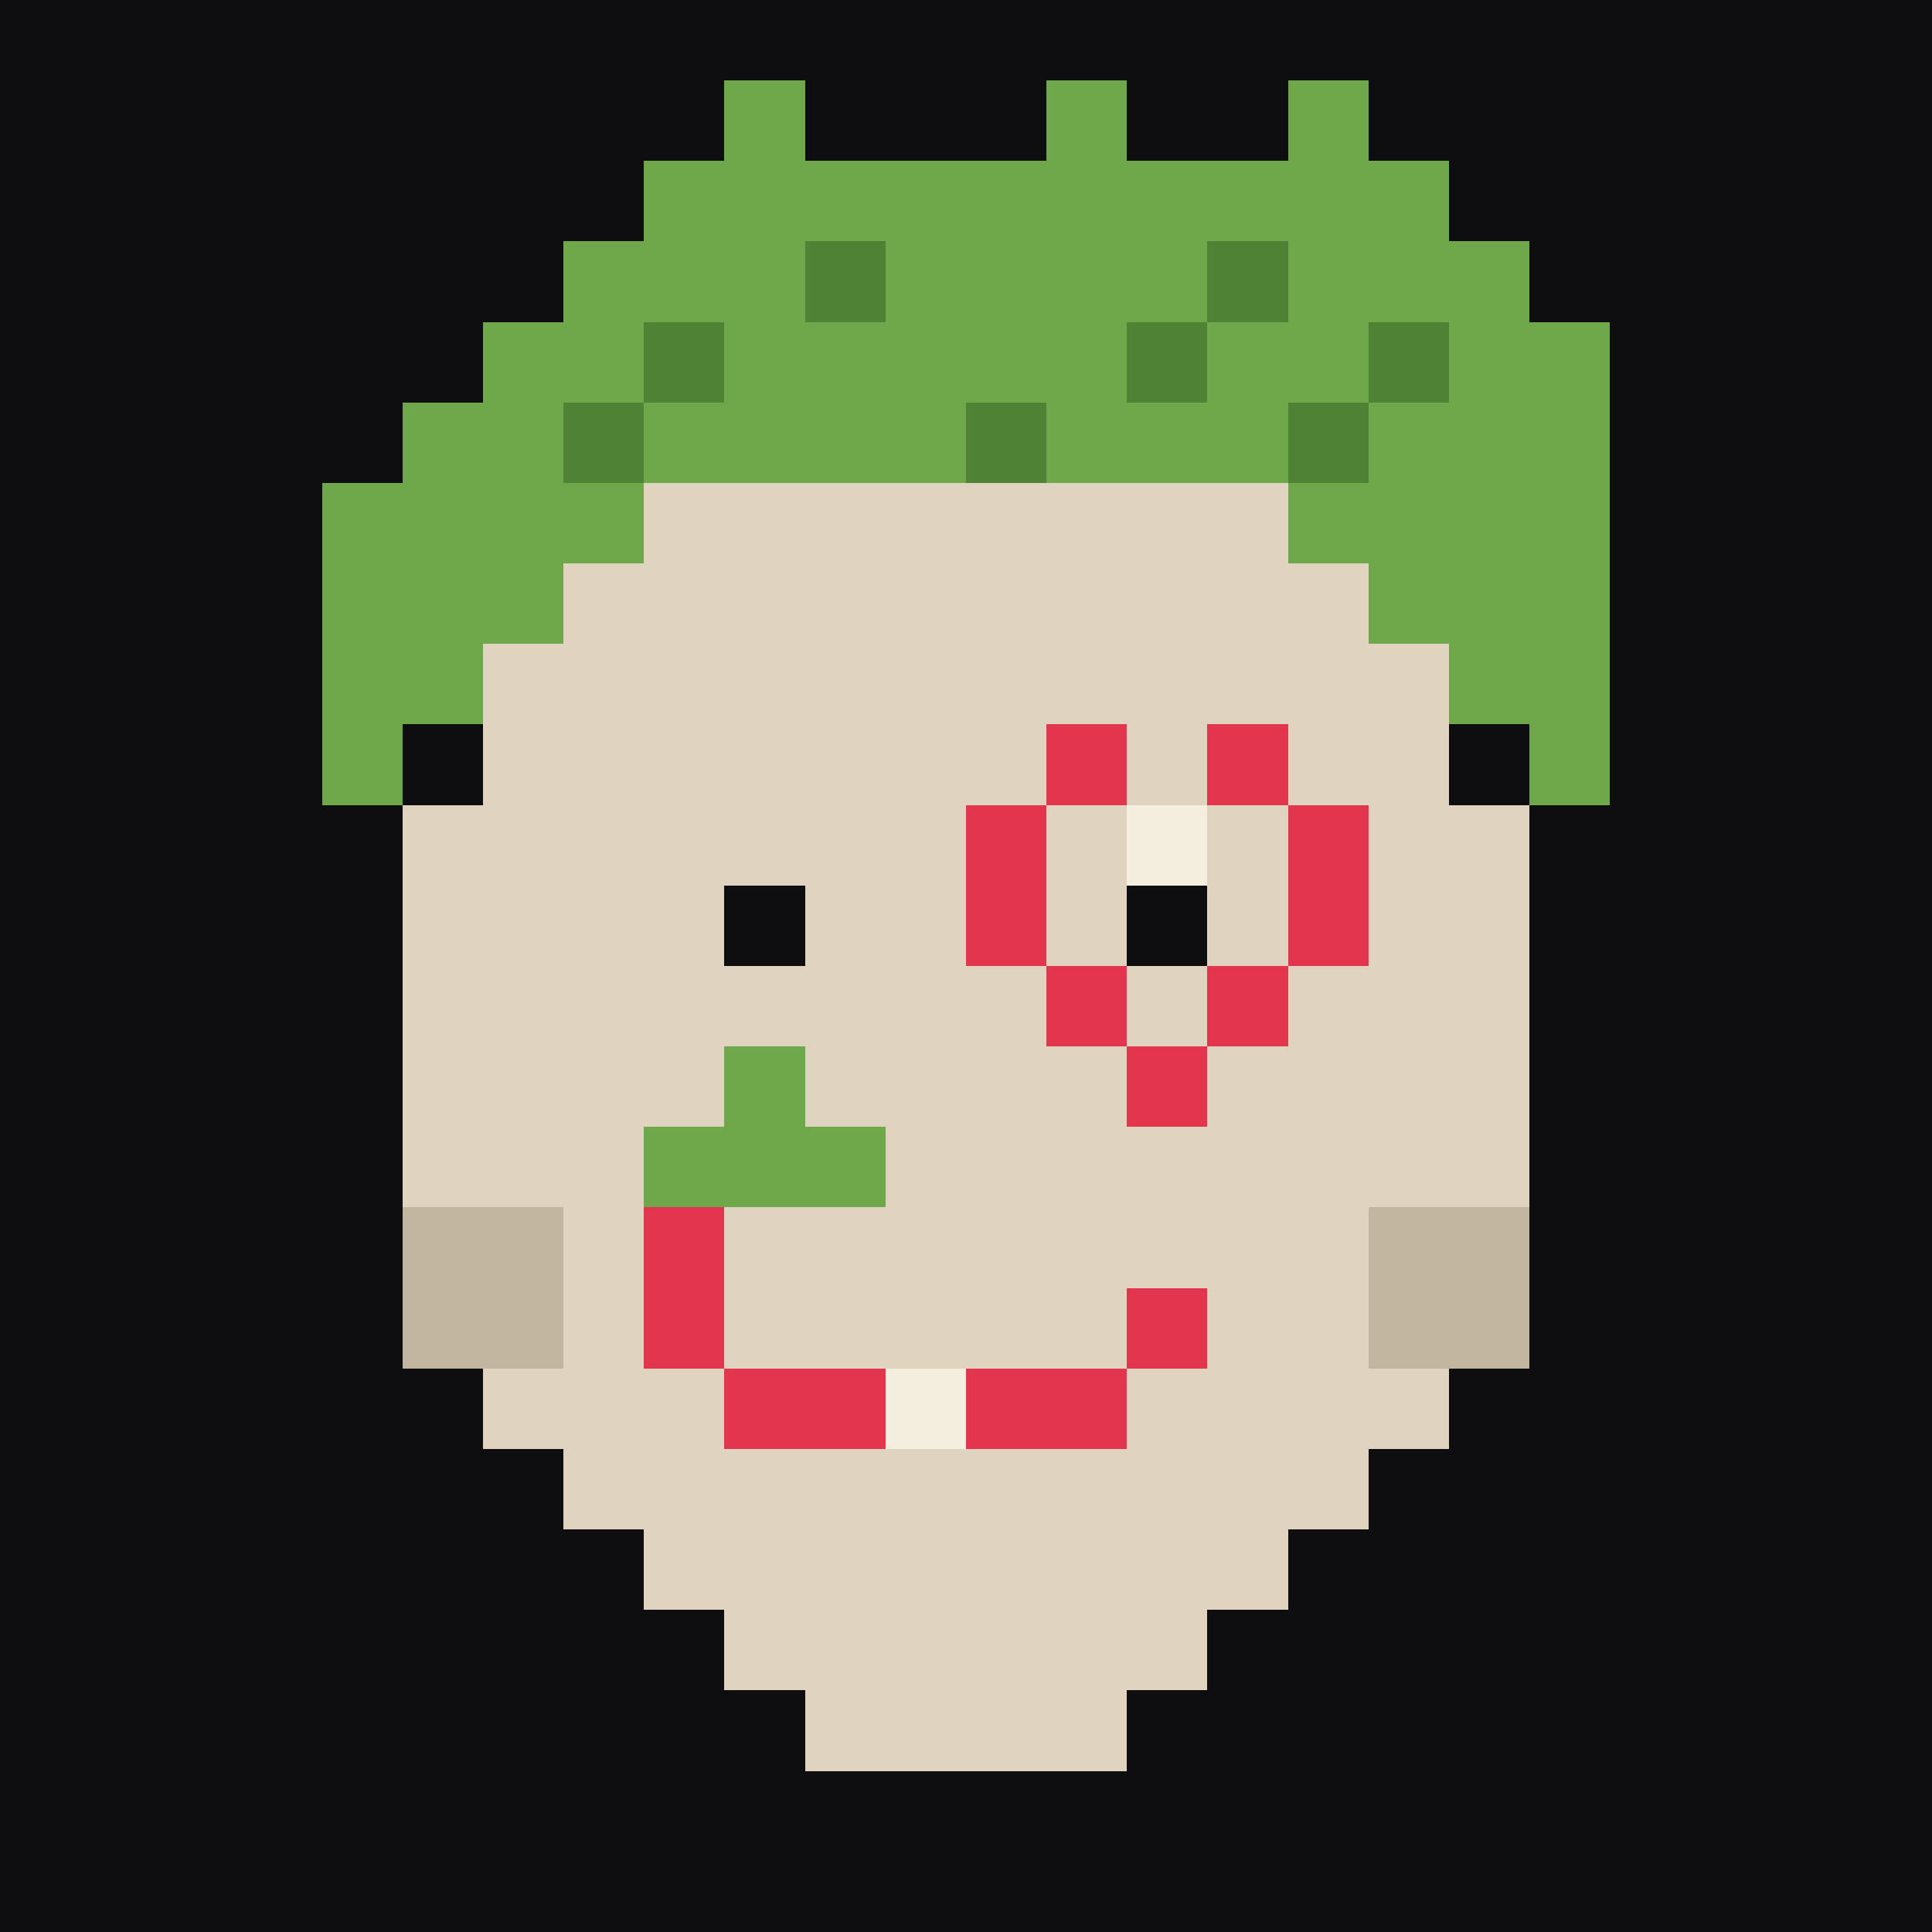
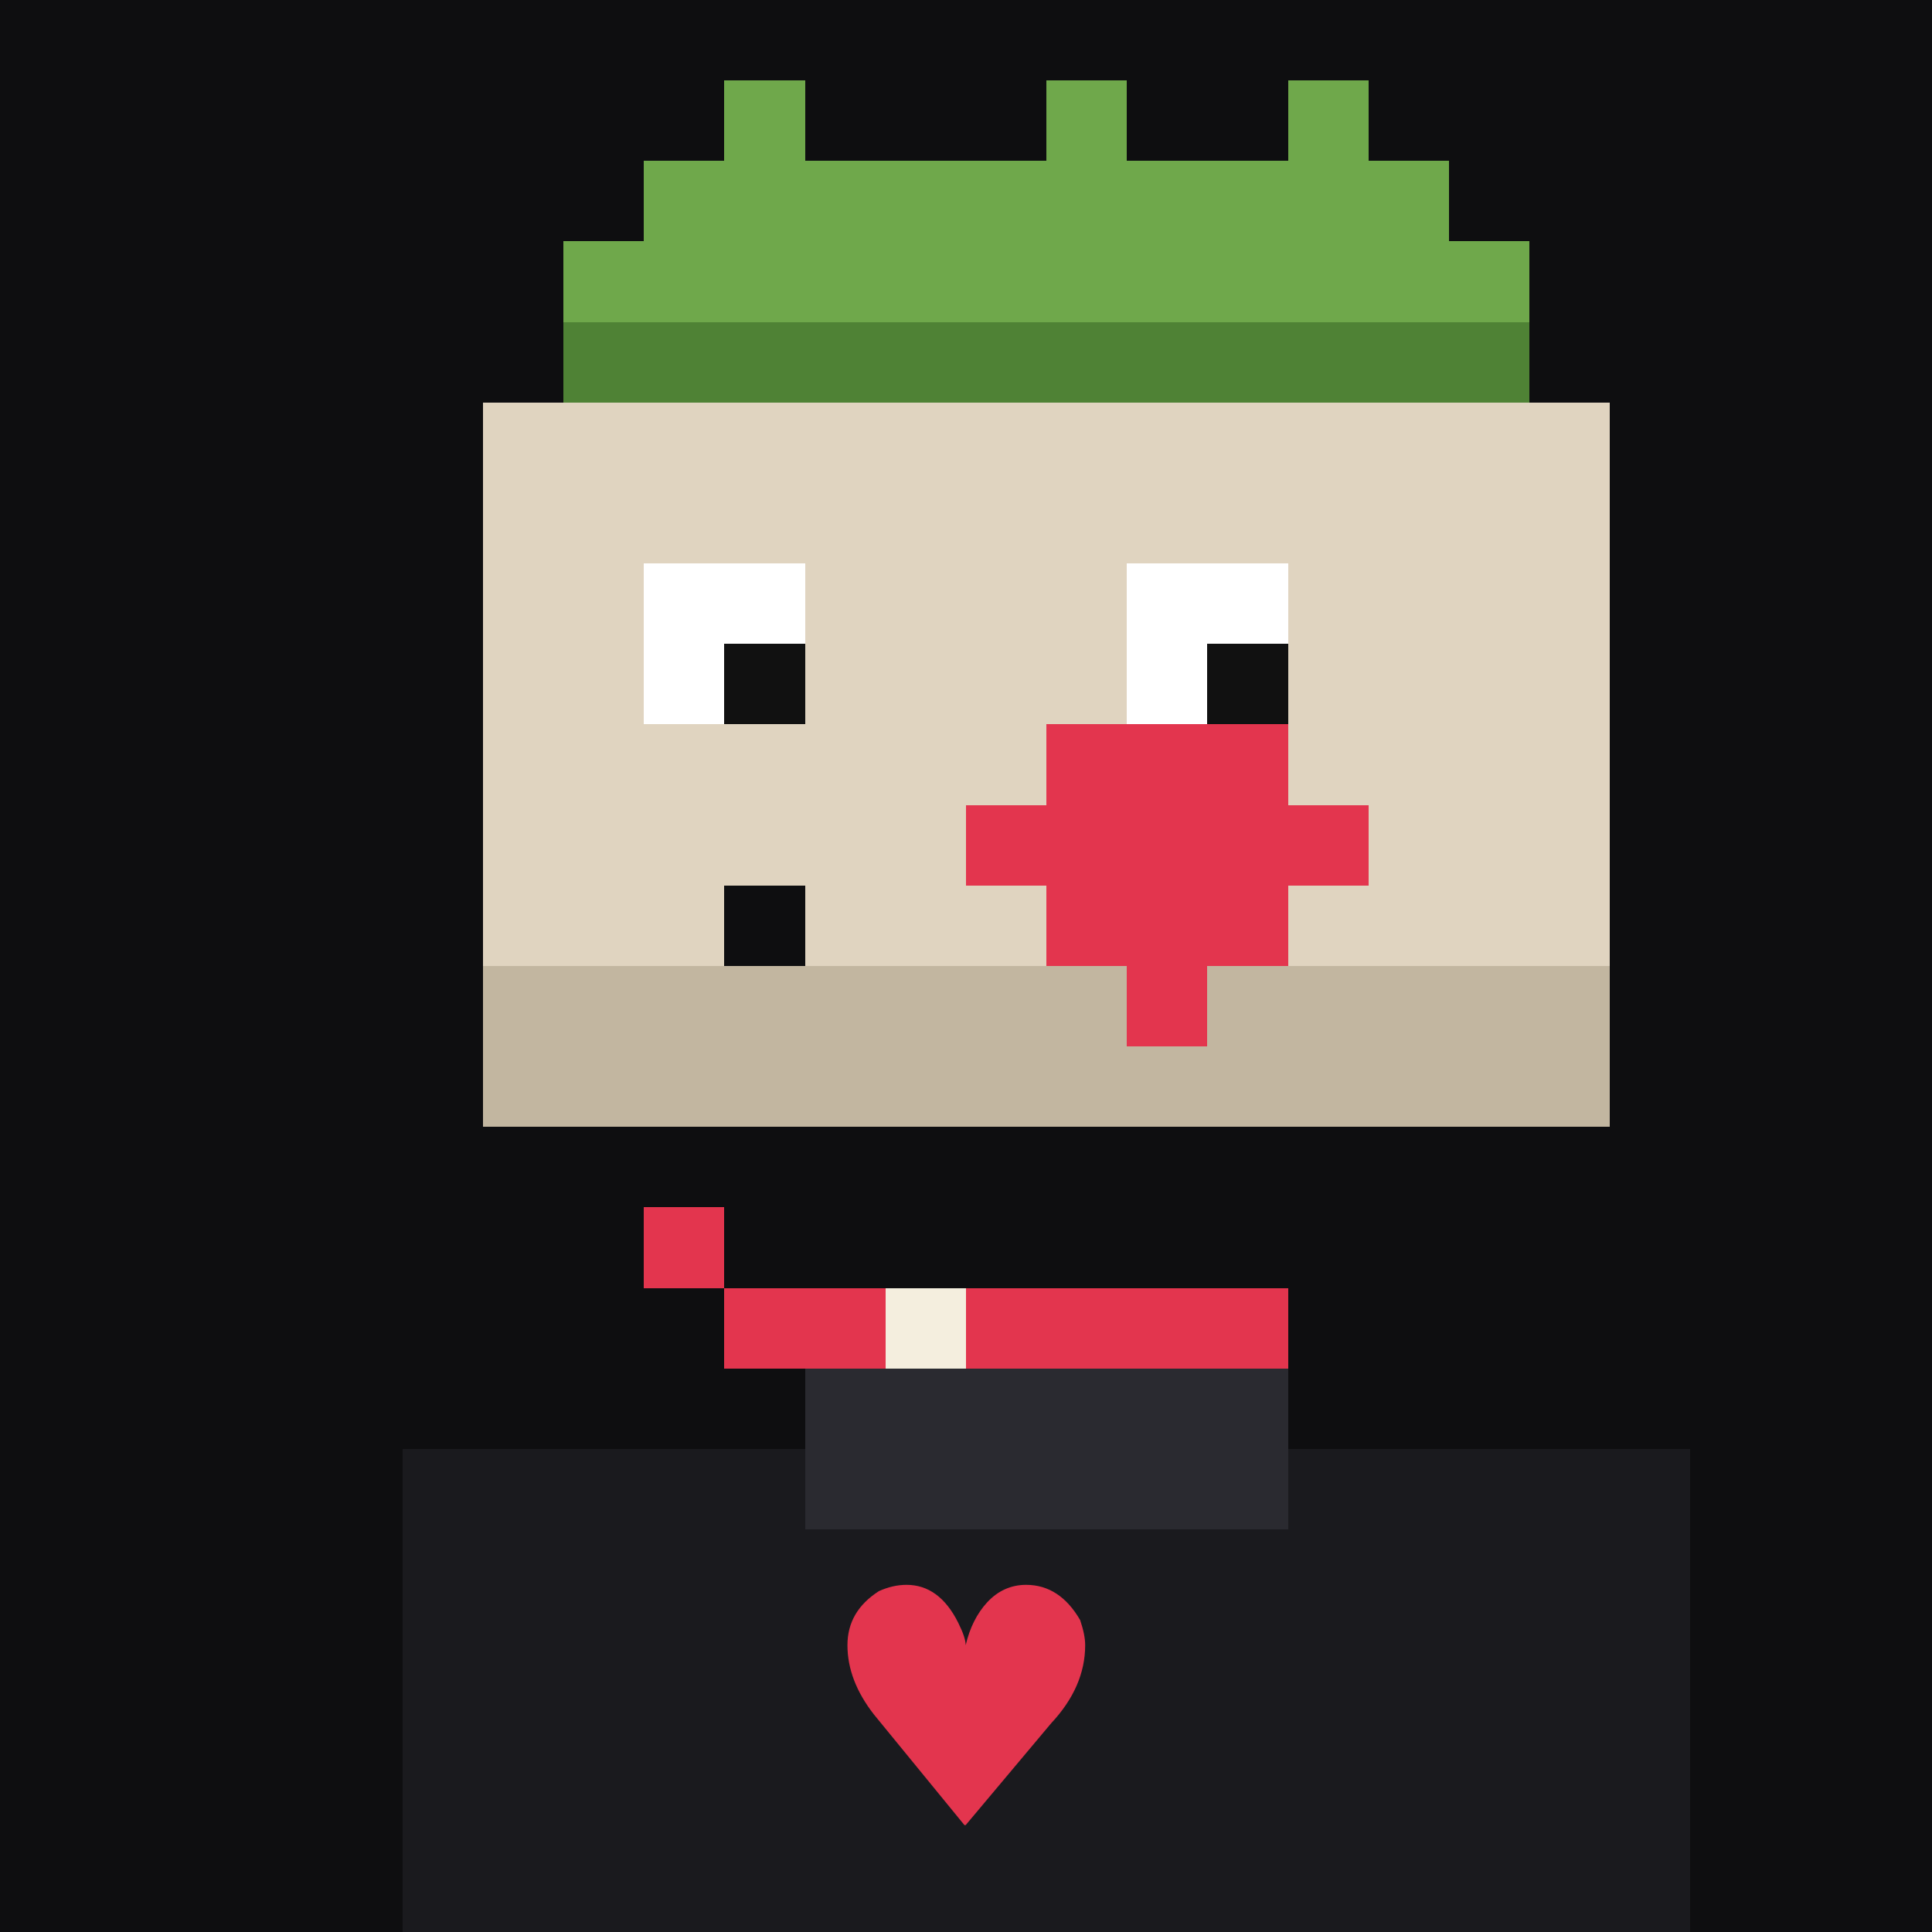
- <svg xmlns="http://www.w3.org/2000/svg" viewBox="0 0 24 24" shape-rendering="crispEdges">
+ <svg xmlns="http://www.w3.org/2000/svg" viewBox="0 0 24 24" width="96" height="96" shape-rendering="crispEdges">
  <rect width="24" height="24" fill="#0E0E10" />
  <rect x="9" y="1" width="1" height="1" fill="#6FA84B" />
  <rect x="13" y="1" width="1" height="1" fill="#6FA84B" />
  <rect x="16" y="1" width="1" height="1" fill="#6FA84B" />
  <rect x="8" y="2" width="10" height="1" fill="#6FA84B" />
  <rect x="7" y="3" width="12" height="1" fill="#6FA84B" />
-   <rect x="6" y="4" width="14" height="1" fill="#6FA84B" />
-   <rect x="5" y="5" width="15" height="1" fill="#6FA84B" />
-   <rect x="4" y="6" width="1" height="1" fill="#6FA84B" />
-   <rect x="5" y="6" width="3" height="1" fill="#6FA84B" />
-   <rect x="16" y="6" width="3" height="1" fill="#6FA84B" />
-   <rect x="19" y="6" width="1" height="1" fill="#6FA84B" />
-   <rect x="4" y="7" width="3" height="1" fill="#6FA84B" />
-   <rect x="17" y="7" width="3" height="1" fill="#6FA84B" />
-   <rect x="4" y="8" width="2" height="1" fill="#6FA84B" />
-   <rect x="18" y="8" width="2" height="1" fill="#6FA84B" />
-   <rect x="4" y="9" width="1" height="1" fill="#6FA84B" />
-   <rect x="19" y="9" width="1" height="1" fill="#6FA84B" />
-   <rect x="10" y="3" width="1" height="1" fill="#4F8235" />
-   <rect x="15" y="3" width="1" height="1" fill="#4F8235" />
-   <rect x="8" y="4" width="1" height="1" fill="#4F8235" />
-   <rect x="14" y="4" width="1" height="1" fill="#4F8235" />
-   <rect x="17" y="4" width="1" height="1" fill="#4F8235" />
-   <rect x="7" y="5" width="1" height="1" fill="#4F8235" />
-   <rect x="12" y="5" width="1" height="1" fill="#4F8235" />
-   <rect x="16" y="5" width="1" height="1" fill="#4F8235" />
-   <rect x="8" y="6" width="8" height="1" fill="#E0D4C0" />
-   <rect x="7" y="7" width="10" height="1" fill="#E0D4C0" />
-   <rect x="6" y="8" width="12" height="1" fill="#E0D4C0" />
-   <rect x="6" y="9" width="12" height="1" fill="#E0D4C0" />
-   <rect x="5" y="10" width="14" height="1" fill="#E0D4C0" />
-   <rect x="5" y="11" width="14" height="1" fill="#E0D4C0" />
-   <rect x="5" y="12" width="14" height="1" fill="#E0D4C0" />
-   <rect x="5" y="13" width="14" height="1" fill="#E0D4C0" />
-   <rect x="5" y="14" width="14" height="1" fill="#E0D4C0" />
-   <rect x="5" y="15" width="14" height="1" fill="#E0D4C0" />
-   <rect x="5" y="16" width="14" height="1" fill="#E0D4C0" />
-   <rect x="6" y="17" width="12" height="1" fill="#E0D4C0" />
-   <rect x="7" y="18" width="10" height="1" fill="#E0D4C0" />
-   <rect x="8" y="19" width="8" height="1" fill="#E0D4C0" />
-   <rect x="9" y="20" width="6" height="1" fill="#E0D4C0" />
-   <rect x="10" y="21" width="4" height="1" fill="#E0D4C0" />
-   <rect x="5" y="15" width="2" height="1" fill="#C2B6A0" />
-   <rect x="5" y="16" width="2" height="1" fill="#C2B6A0" />
-   <rect x="17" y="15" width="2" height="1" fill="#C2B6A0" />
-   <rect x="17" y="16" width="2" height="1" fill="#C2B6A0" />
-   <rect x="13" y="9" width="1" height="1" fill="#E3354E" />
+   <rect x="7" y="4" width="12" height="1" fill="#4F8235" />
+   <rect x="6" y="5" width="14" height="7" fill="#E0D4C0" />
+   <rect x="6" y="12" width="14" height="2" fill="#C2B6A0" />
+   <rect x="8" y="7" width="2" height="2" fill="white" />
+   <rect x="9" y="8" width="1" height="1" fill="#111111" />
+   <rect x="14" y="7" width="2" height="2" fill="white" />
+   <rect x="15" y="8" width="1" height="1" fill="#111111" />
+   <rect x="9" y="11" width="1" height="1" fill="#0E0E10" />
+   <rect x="13" y="9" width="2" height="1" fill="#E3354E" />
  <rect x="15" y="9" width="1" height="1" fill="#E3354E" />
-   <rect x="12" y="10" width="1" height="1" fill="#E3354E" />
-   <rect x="16" y="10" width="1" height="1" fill="#E3354E" />
-   <rect x="12" y="11" width="1" height="1" fill="#E3354E" />
-   <rect x="16" y="11" width="1" height="1" fill="#E3354E" />
-   <rect x="13" y="12" width="1" height="1" fill="#E3354E" />
-   <rect x="15" y="12" width="1" height="1" fill="#E3354E" />
-   <rect x="14" y="13" width="1" height="1" fill="#E3354E" />
-   <rect x="14" y="10" width="1" height="1" fill="#F4EEDE" />
-   <rect x="14" y="11" width="1" height="1" fill="#0E0E10" />
-   <rect x="9" y="11" width="1" height="1" fill="#0E0E10" />
-   <rect x="9" y="13" width="1" height="1" fill="#6FA84B" />
-   <rect x="8" y="14" width="3" height="1" fill="#6FA84B" />
+   <rect x="12" y="10" width="5" height="1" fill="#E3354E" />
+   <rect x="13" y="11" width="3" height="1" fill="#E3354E" />
+   <rect x="14" y="12" width="1" height="1" fill="#E3354E" />
  <rect x="8" y="15" width="1" height="1" fill="#E3354E" />
-   <rect x="8" y="16" width="1" height="1" fill="#E3354E" />
-   <rect x="14" y="16" width="1" height="1" fill="#E3354E" />
-   <rect x="9" y="17" width="2" height="1" fill="#E3354E" />
-   <rect x="12" y="17" width="2" height="1" fill="#E3354E" />
-   <rect x="11" y="17" width="1" height="1" fill="#F4EEDE" />
+   <rect x="9" y="16" width="2" height="1" fill="#E3354E" />
+   <rect x="11" y="16" width="1" height="1" fill="#F4EEDE" />
+   <rect x="12" y="16" width="3" height="1" fill="#E3354E" />
+   <rect x="15" y="16" width="1" height="1" fill="#E3354E" />
+   <rect x="5" y="18" width="16" height="6" fill="#1A1A1E" />
+   <rect x="10" y="17" width="6" height="2" fill="#2A2A30" />
+   <text x="12" y="23" font-family="monospace" font-size="5" fill="#E3354E" text-anchor="middle">♥</text>
</svg>
